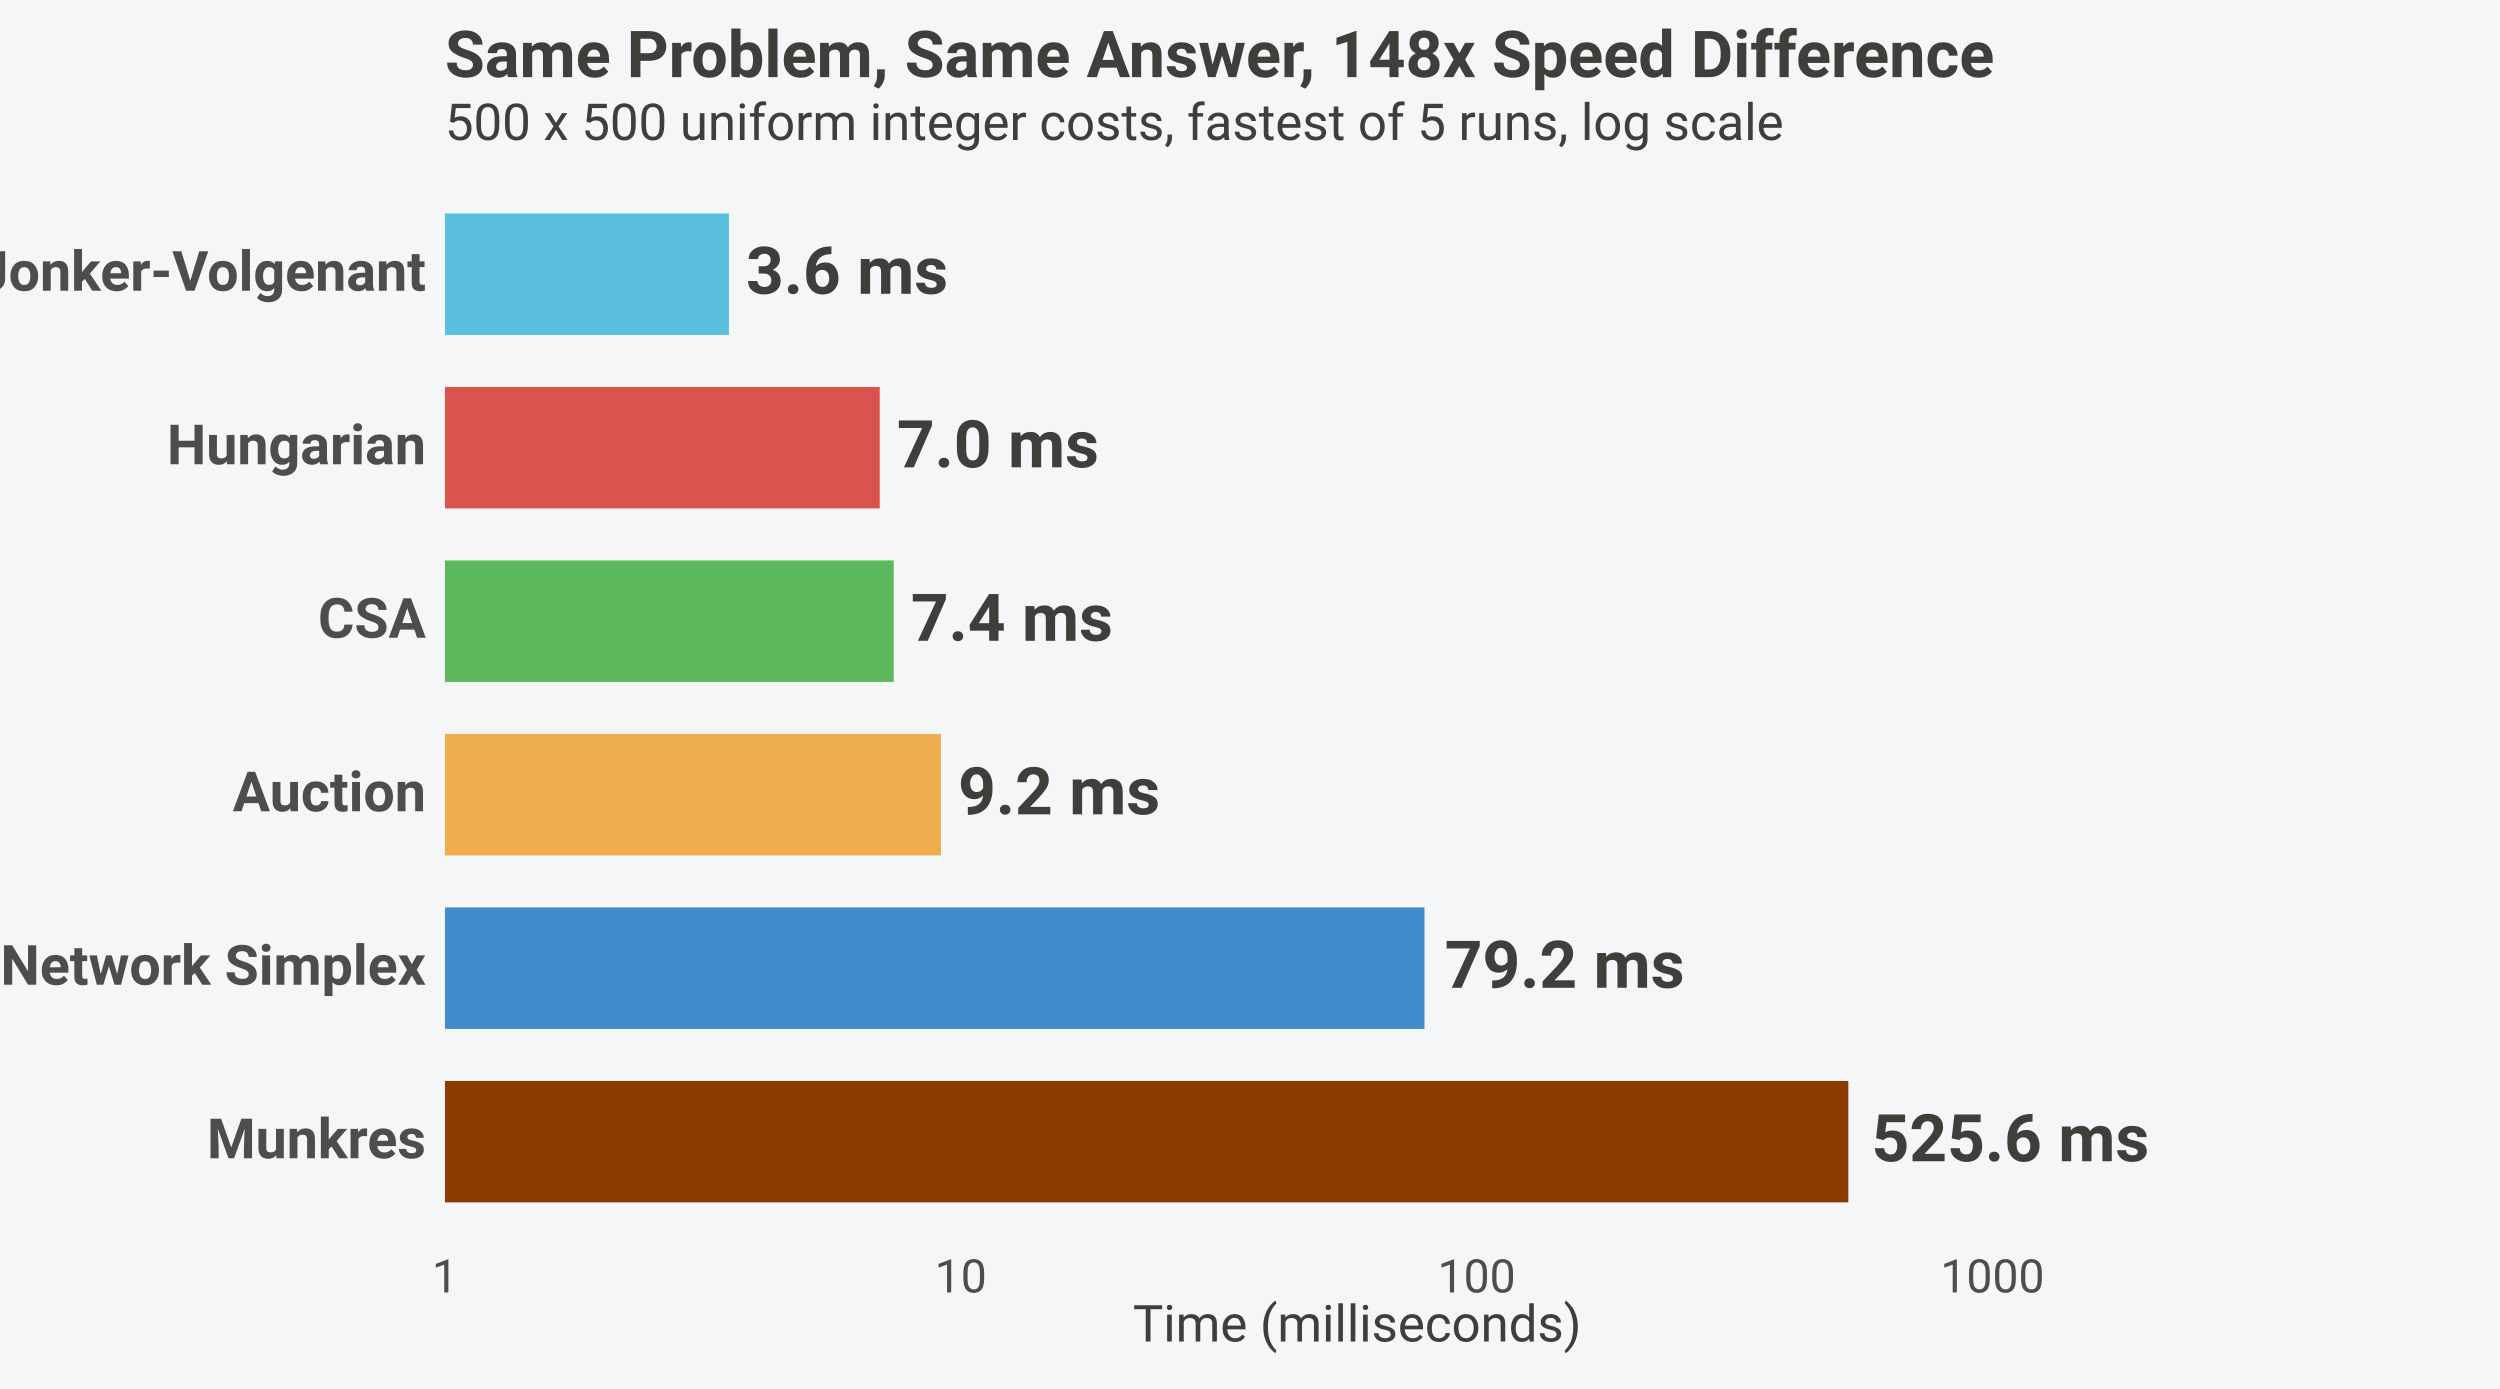
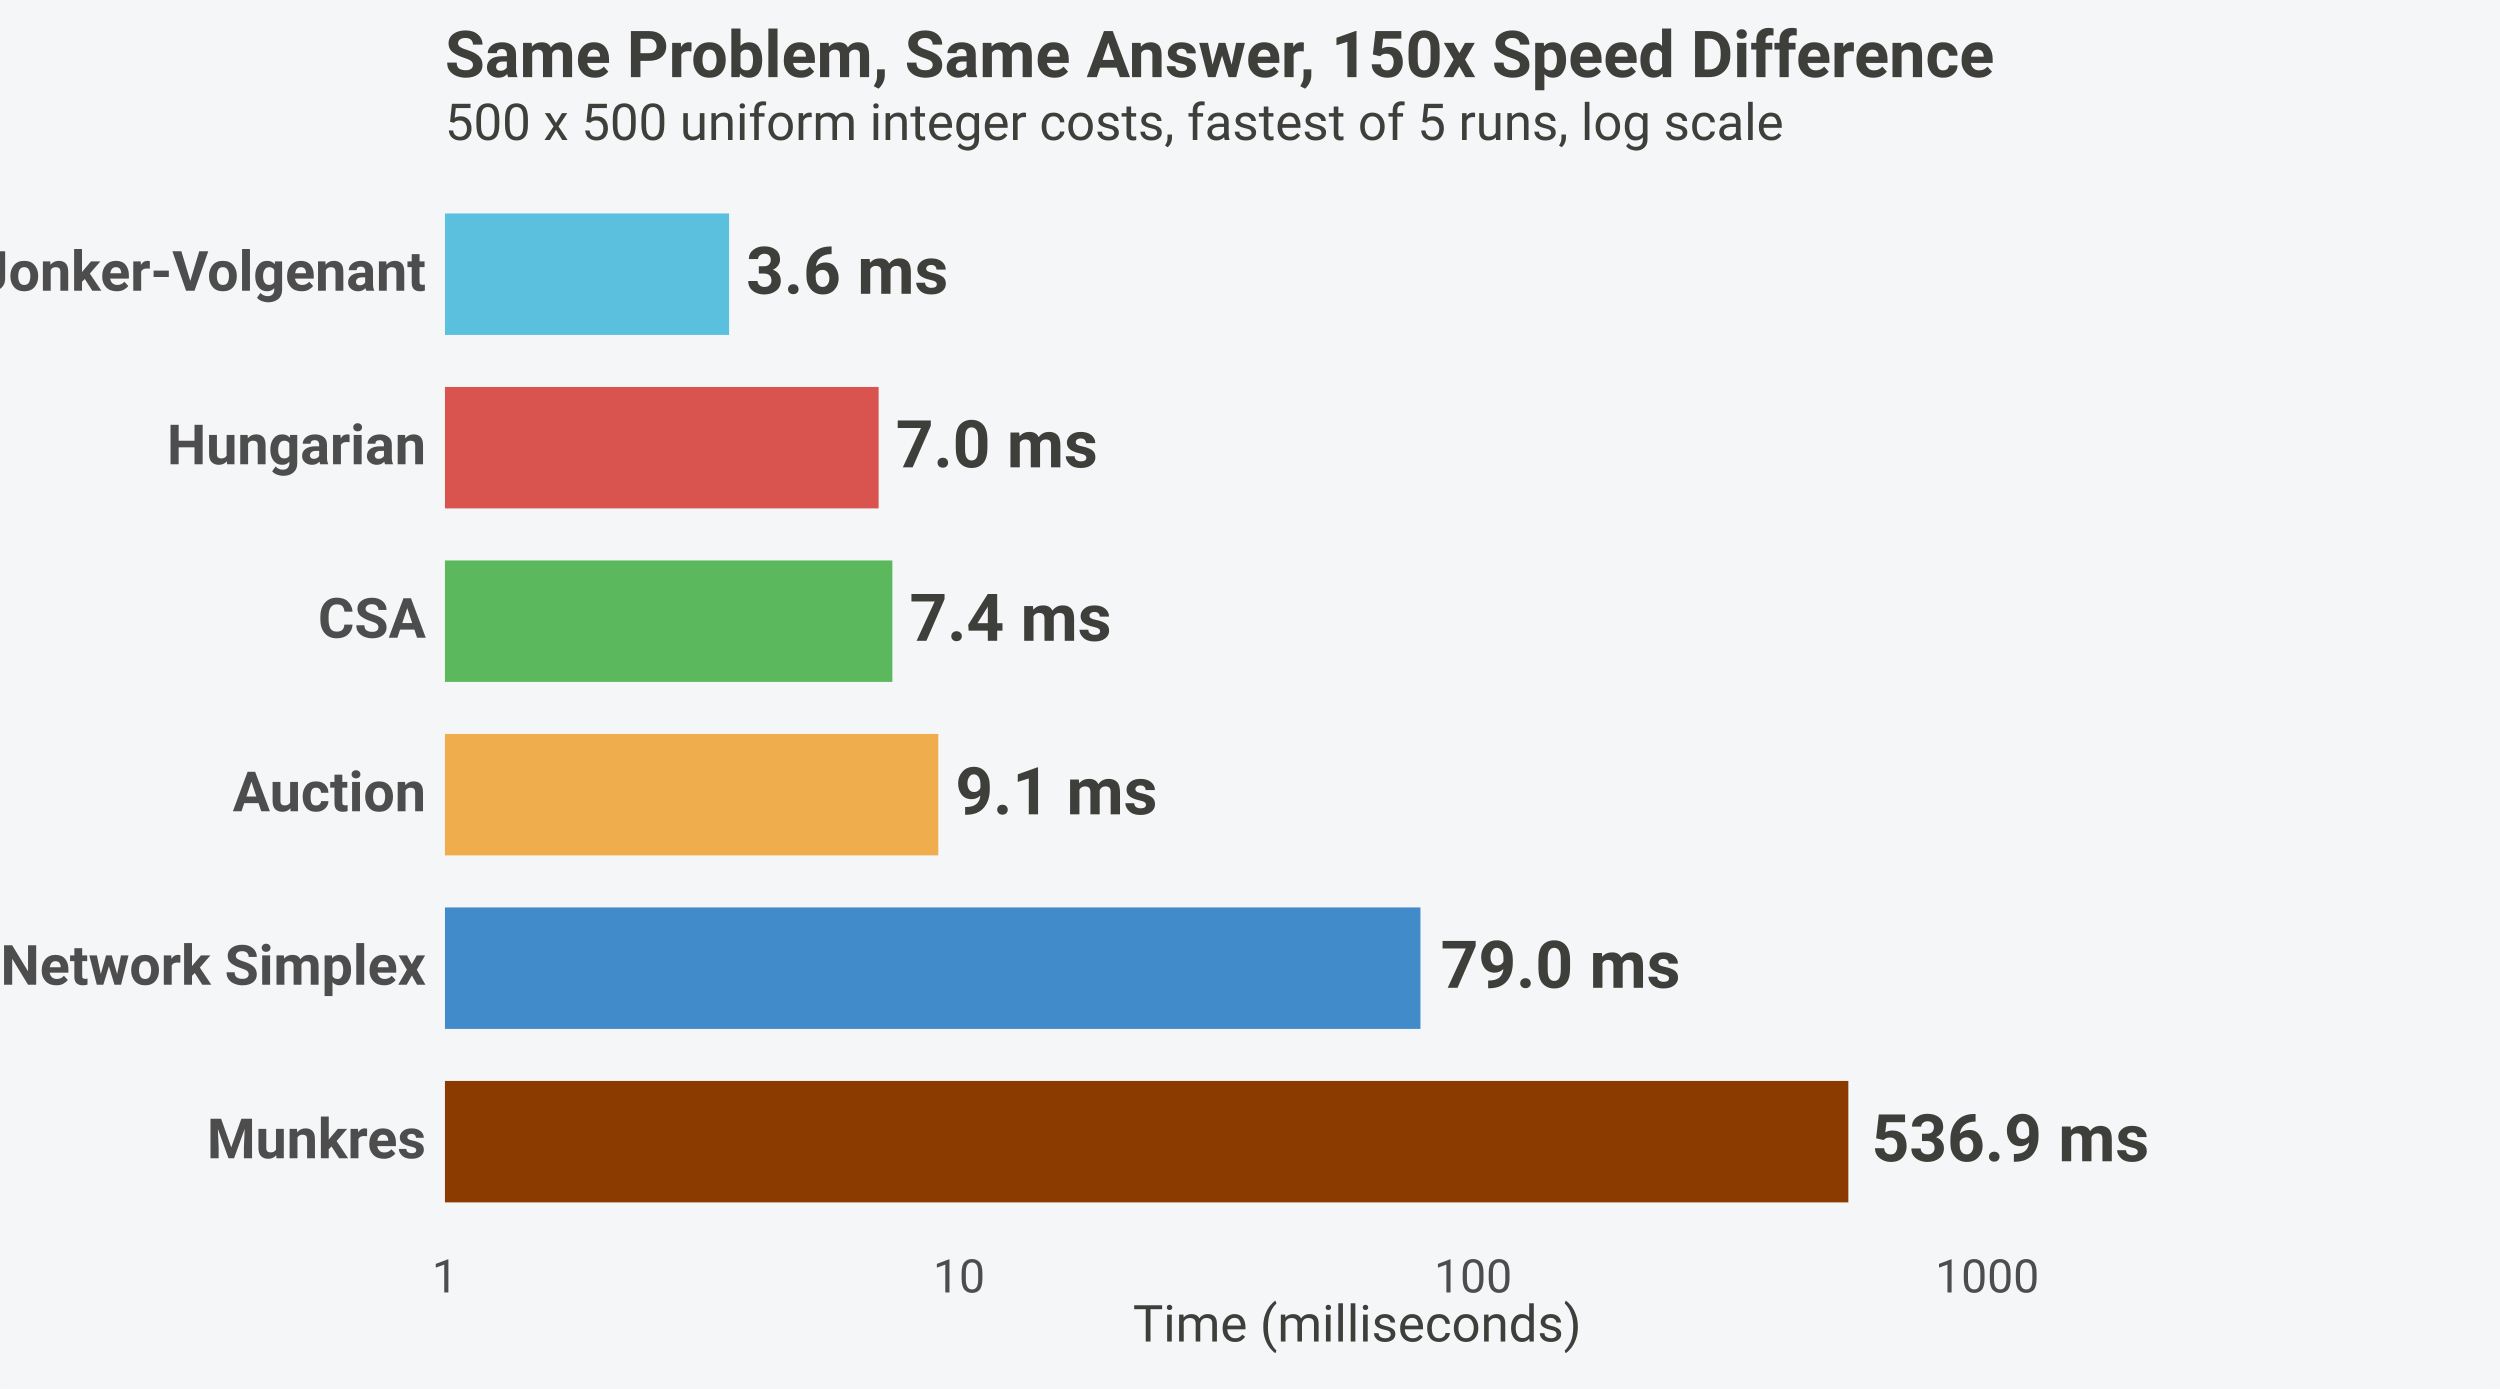
<svg xmlns="http://www.w3.org/2000/svg" width="648.00pt" height="360.00pt" viewBox="0 0 648.00 360.00">
  <g class="svglite">
    <defs>
      <style type="text/css">
    /* theme-aware-processed */
    .svglite line, .svglite polyline, .svglite polygon, .svglite path, .svglite circle {
      fill: none;
      stroke: #3E3F3A;
      stroke-linecap: round;
      stroke-linejoin: round;
      stroke-miterlimit: 10.00;
    }
    .svglite &gt; g &gt; rect {
      fill: none;
      stroke: #3E3F3A;
      stroke-linecap: round;
      stroke-linejoin: round;
      stroke-miterlimit: 10.00;
    }
    .svglite text {
      white-space: pre;
      fill: #3E3F3A;
    }
    .svglite g.glyphgroup path {
      fill: inherit;
      stroke: none;
    }
  </style>
    </defs>
    <rect width="100%" height="100%" style="stroke: none; fill: #F5F6F8;" />
    <defs>
      <clipPath id="cpMC4wMHw2NDguMDB8MC4wMHwzNjAuMDA=">
        <rect x="0.00" y="0.00" width="648.00" height="360.00" />
      </clipPath>
    </defs>
    <g clip-path="url(#cpMC4wMHw2NDguMDB8MC4wMHwzNjAuMDA=)">
      <rect rx="4" x="0.00" y="0" width="648.00" height="360.00" style="stroke-width: 1.07; stroke: none; fill: #F5F6F8;" />
      <rect x="115.33" y="280.18" width="363.76" height="31.48" style="stroke-width: 1.07; stroke: none; stroke-linecap: butt; stroke-linejoin: miter; fill: #8C3B00;" />
-       <rect x="115.33" y="235.21" width="253.90" height="31.48" style="stroke-width: 1.07; stroke: none; stroke-linecap: butt; stroke-linejoin: miter; fill: #428BCA;" />
-       <rect x="115.33" y="190.24" width="128.57" height="31.48" style="stroke-width: 1.07; stroke: none; stroke-linecap: butt; stroke-linejoin: miter; fill: #F0AD4E;" />
-       <rect x="115.33" y="145.27" width="116.32" height="31.48" style="stroke-width: 1.07; stroke: none; stroke-linecap: butt; stroke-linejoin: miter; fill: #5CB85C;" />
-       <rect x="115.33" y="100.30" width="112.70" height="31.48" style="stroke-width: 1.07; stroke: none; stroke-linecap: butt; stroke-linejoin: miter; fill: #D9534F;" />
-       <rect x="115.33" y="55.33" width="73.61" height="31.48" style="stroke-width: 1.07; stroke: none; stroke-linecap: butt; stroke-linejoin: miter; fill: #5BC0DE;" />
-       <text x="485.10" y="301.01" style="font-size: 1.423em; font-weight: bold; font-family: &quot;Roboto&quot;, -apple-system, BlinkMacSystemFont, &quot;Segoe UI&quot;, system-ui, sans-serif;">525.6 ms</text>
-       <text x="374.45" y="256.04" style="font-size: 1.423em; font-weight: bold; font-family: &quot;Roboto&quot;, -apple-system, BlinkMacSystemFont, &quot;Segoe UI&quot;, system-ui, sans-serif;">79.2 ms</text>
-       <text x="248.33" y="211.07" style="font-size: 1.423em; font-weight: bold; font-family: &quot;Roboto&quot;, -apple-system, BlinkMacSystemFont, &quot;Segoe UI&quot;, system-ui, sans-serif;">9.2 ms</text>
-       <text x="236.08" y="166.10" style="font-size: 1.423em; font-weight: bold; font-family: &quot;Roboto&quot;, -apple-system, BlinkMacSystemFont, &quot;Segoe UI&quot;, system-ui, sans-serif;">7.4 ms</text>
-       <text x="232.46" y="121.13" style="font-size: 1.423em; font-weight: bold; font-family: &quot;Roboto&quot;, -apple-system, BlinkMacSystemFont, &quot;Segoe UI&quot;, system-ui, sans-serif;">7.0 ms</text>
-       <text x="193.37" y="76.16" style="font-size: 1.423em; font-weight: bold; font-family: &quot;Roboto&quot;, -apple-system, BlinkMacSystemFont, &quot;Segoe UI&quot;, system-ui, sans-serif;">3.6 ms</text>
+       <rect x="115.33" y="235.21" width="252.85" height="31.48" style="stroke-width: 1.07; stroke: none; stroke-linecap: butt; stroke-linejoin: miter; fill: #428BCA;" />
+       <rect x="115.33" y="190.24" width="127.87" height="31.48" style="stroke-width: 1.07; stroke: none; stroke-linecap: butt; stroke-linejoin: miter; fill: #F0AD4E;" />
+       <rect x="115.33" y="145.27" width="115.97" height="31.48" style="stroke-width: 1.07; stroke: none; stroke-linecap: butt; stroke-linejoin: miter; fill: #5CB85C;" />
+       <rect x="115.33" y="100.30" width="112.41" height="31.48" style="stroke-width: 1.07; stroke: none; stroke-linecap: butt; stroke-linejoin: miter; fill: #D9534F;" />
+       <rect x="115.33" y="55.33" width="73.65" height="31.48" style="stroke-width: 1.07; stroke: none; stroke-linecap: butt; stroke-linejoin: miter; fill: #5BC0DE;" />
+       <text x="485.10" y="301.01" style="font-size: 1.423em; font-weight: bold; font-family: &quot;Roboto&quot;, -apple-system, BlinkMacSystemFont, &quot;Segoe UI&quot;, system-ui, sans-serif;">536.9 ms</text>
+       <text x="373.40" y="256.04" style="font-size: 1.423em; font-weight: bold; font-family: &quot;Roboto&quot;, -apple-system, BlinkMacSystemFont, &quot;Segoe UI&quot;, system-ui, sans-serif;">79.0 ms</text>
+       <text x="247.63" y="211.07" style="font-size: 1.423em; font-weight: bold; font-family: &quot;Roboto&quot;, -apple-system, BlinkMacSystemFont, &quot;Segoe UI&quot;, system-ui, sans-serif;">9.1 ms</text>
+       <text x="235.73" y="166.10" style="font-size: 1.423em; font-weight: bold; font-family: &quot;Roboto&quot;, -apple-system, BlinkMacSystemFont, &quot;Segoe UI&quot;, system-ui, sans-serif;">7.4 ms</text>
+       <text x="232.17" y="121.13" style="font-size: 1.423em; font-weight: bold; font-family: &quot;Roboto&quot;, -apple-system, BlinkMacSystemFont, &quot;Segoe UI&quot;, system-ui, sans-serif;">7.0 ms</text>
+       <text x="193.41" y="76.16" style="font-size: 1.423em; font-weight: bold; font-family: &quot;Roboto&quot;, -apple-system, BlinkMacSystemFont, &quot;Segoe UI&quot;, system-ui, sans-serif;">3.6 ms</text>
      <text x="110.40" y="300.22" text-anchor="end" style="font-size: 1.2em; font-weight: bold;fill: #4D4D4D; font-family: &quot;Roboto&quot;, -apple-system, BlinkMacSystemFont, &quot;Segoe UI&quot;, system-ui, sans-serif;">Munkres</text>
      <text x="110.40" y="255.25" text-anchor="end" style="font-size: 1.2em; font-weight: bold;fill: #4D4D4D; font-family: &quot;Roboto&quot;, -apple-system, BlinkMacSystemFont, &quot;Segoe UI&quot;, system-ui, sans-serif;">Network Simplex</text>
      <text x="110.40" y="210.28" text-anchor="end" style="font-size: 1.2em; font-weight: bold;fill: #4D4D4D; font-family: &quot;Roboto&quot;, -apple-system, BlinkMacSystemFont, &quot;Segoe UI&quot;, system-ui, sans-serif;">Auction</text>
      <text x="110.40" y="165.31" text-anchor="end" style="font-size: 1.2em; font-weight: bold;fill: #4D4D4D; font-family: &quot;Roboto&quot;, -apple-system, BlinkMacSystemFont, &quot;Segoe UI&quot;, system-ui, sans-serif;">CSA</text>
      <text x="110.40" y="120.34" text-anchor="end" style="font-size: 1.2em; font-weight: bold;fill: #4D4D4D; font-family: &quot;Roboto&quot;, -apple-system, BlinkMacSystemFont, &quot;Segoe UI&quot;, system-ui, sans-serif;">Hungarian</text>
      <text x="110.40" y="75.36" text-anchor="end" style="font-size: 1.2em; font-weight: bold;fill: #4D4D4D; font-family: &quot;Roboto&quot;, -apple-system, BlinkMacSystemFont, &quot;Segoe UI&quot;, system-ui, sans-serif;">Jonker-Volgenant</text>
      <text x="115.33" y="335.00" text-anchor="middle" style="font-size: 1em;fill: #4D4D4D; font-family: &quot;Roboto&quot;, -apple-system, BlinkMacSystemFont, &quot;Segoe UI&quot;, system-ui, sans-serif;">1</text>
-       <text x="249.03" y="335.00" text-anchor="middle" style="font-size: 1em;fill: #4D4D4D; font-family: &quot;Roboto&quot;, -apple-system, BlinkMacSystemFont, &quot;Segoe UI&quot;, system-ui, sans-serif;">10</text>
-       <text x="382.74" y="335.00" text-anchor="middle" style="font-size: 1em;fill: #4D4D4D; font-family: &quot;Roboto&quot;, -apple-system, BlinkMacSystemFont, &quot;Segoe UI&quot;, system-ui, sans-serif;">100</text>
-       <text x="516.44" y="335.00" text-anchor="middle" style="font-size: 1em;fill: #4D4D4D; font-family: &quot;Roboto&quot;, -apple-system, BlinkMacSystemFont, &quot;Segoe UI&quot;, system-ui, sans-serif;">1000</text>
+       <text x="248.58" y="335.00" text-anchor="middle" style="font-size: 1em;fill: #4D4D4D; font-family: &quot;Roboto&quot;, -apple-system, BlinkMacSystemFont, &quot;Segoe UI&quot;, system-ui, sans-serif;">10</text>
+       <text x="381.83" y="335.00" text-anchor="middle" style="font-size: 1em;fill: #4D4D4D; font-family: &quot;Roboto&quot;, -apple-system, BlinkMacSystemFont, &quot;Segoe UI&quot;, system-ui, sans-serif;">100</text>
+       <text x="515.08" y="335.00" text-anchor="middle" style="font-size: 1em;fill: #4D4D4D; font-family: &quot;Roboto&quot;, -apple-system, BlinkMacSystemFont, &quot;Segoe UI&quot;, system-ui, sans-serif;">1000</text>
      <text x="351.78" y="347.72" text-anchor="middle" style="font-size: 1.1em; font-family: &quot;Roboto&quot;, -apple-system, BlinkMacSystemFont, &quot;Segoe UI&quot;, system-ui, sans-serif;">Time (milliseconds)</text>
      <text x="115.33" y="36.29" style="font-size: 1.1em; font-family: &quot;Roboto&quot;, -apple-system, BlinkMacSystemFont, &quot;Segoe UI&quot;, system-ui, sans-serif;">500 x 500 uniform integer costs, fastest of 5 runs, log scale</text>
-       <text x="115.33" y="19.99" style="font-size: 1.4em; font-weight: bold; font-family: &quot;Roboto&quot;, -apple-system, BlinkMacSystemFont, &quot;Segoe UI&quot;, system-ui, sans-serif;">Same Problem, Same Answer, 148x Speed Difference</text>
+       <text x="115.33" y="19.99" style="font-size: 1.4em; font-weight: bold; font-family: &quot;Roboto&quot;, -apple-system, BlinkMacSystemFont, &quot;Segoe UI&quot;, system-ui, sans-serif;">Same Problem, Same Answer, 150x Speed Difference</text>
    </g>
  </g>
</svg>
